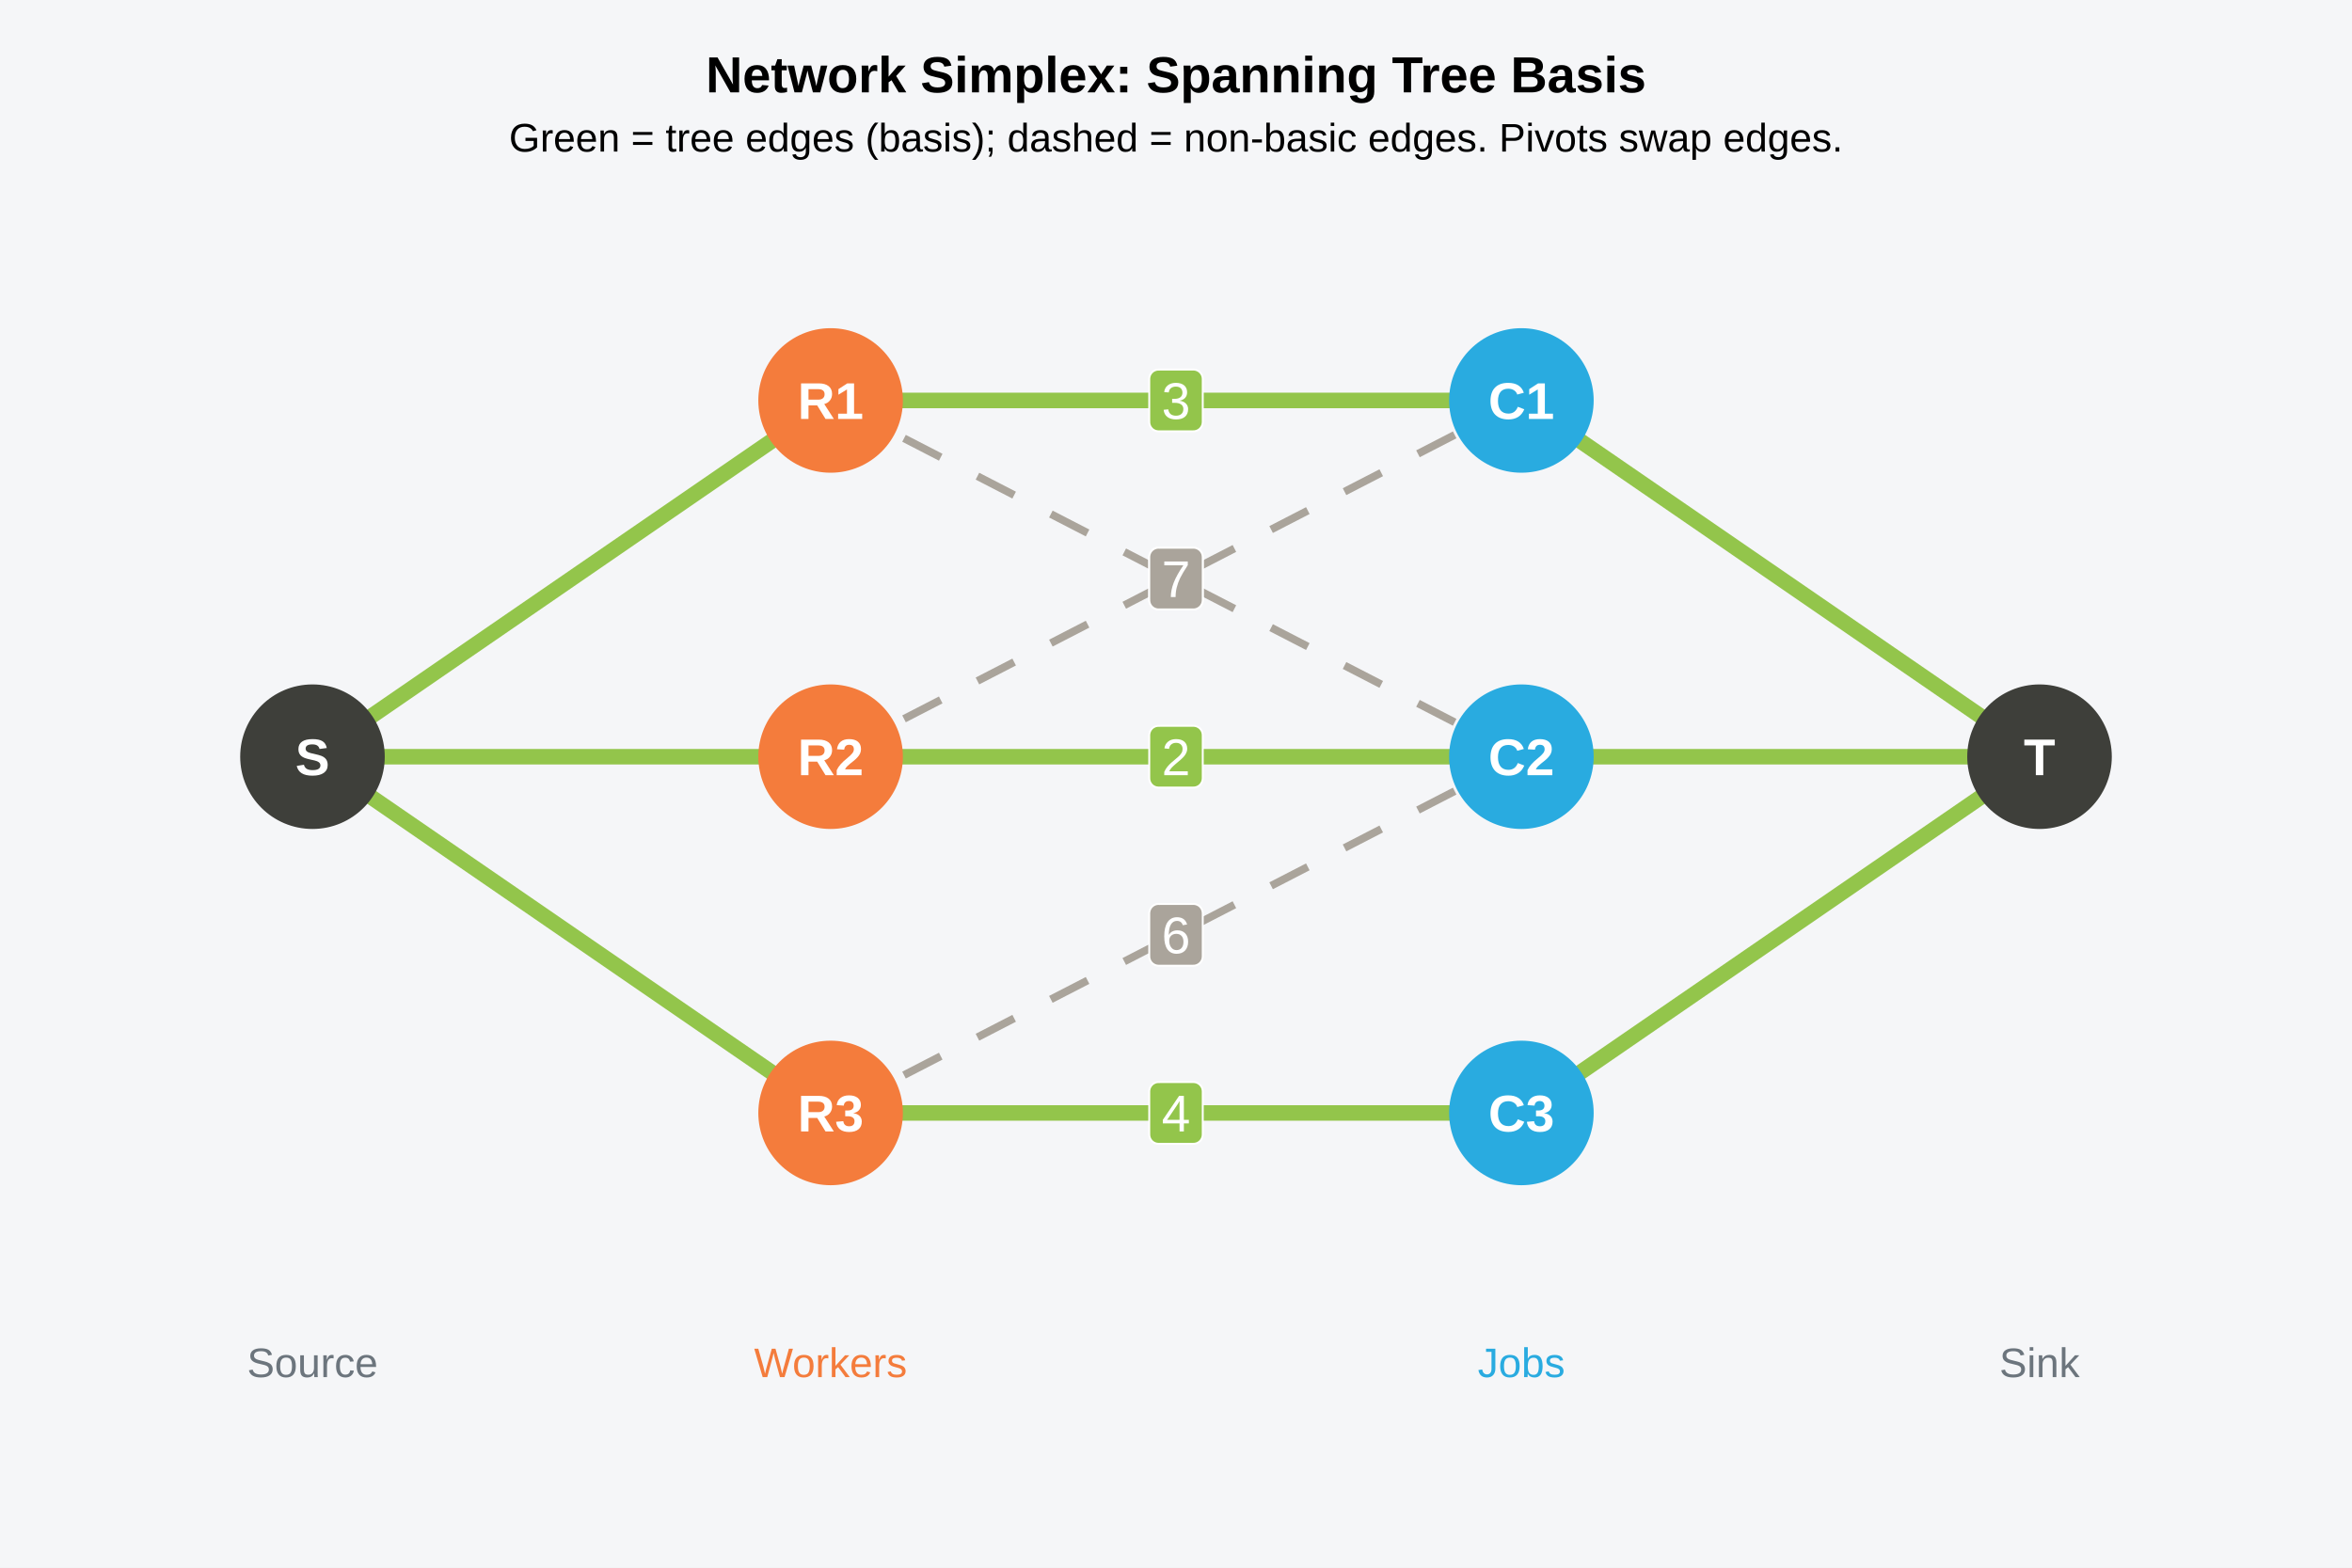
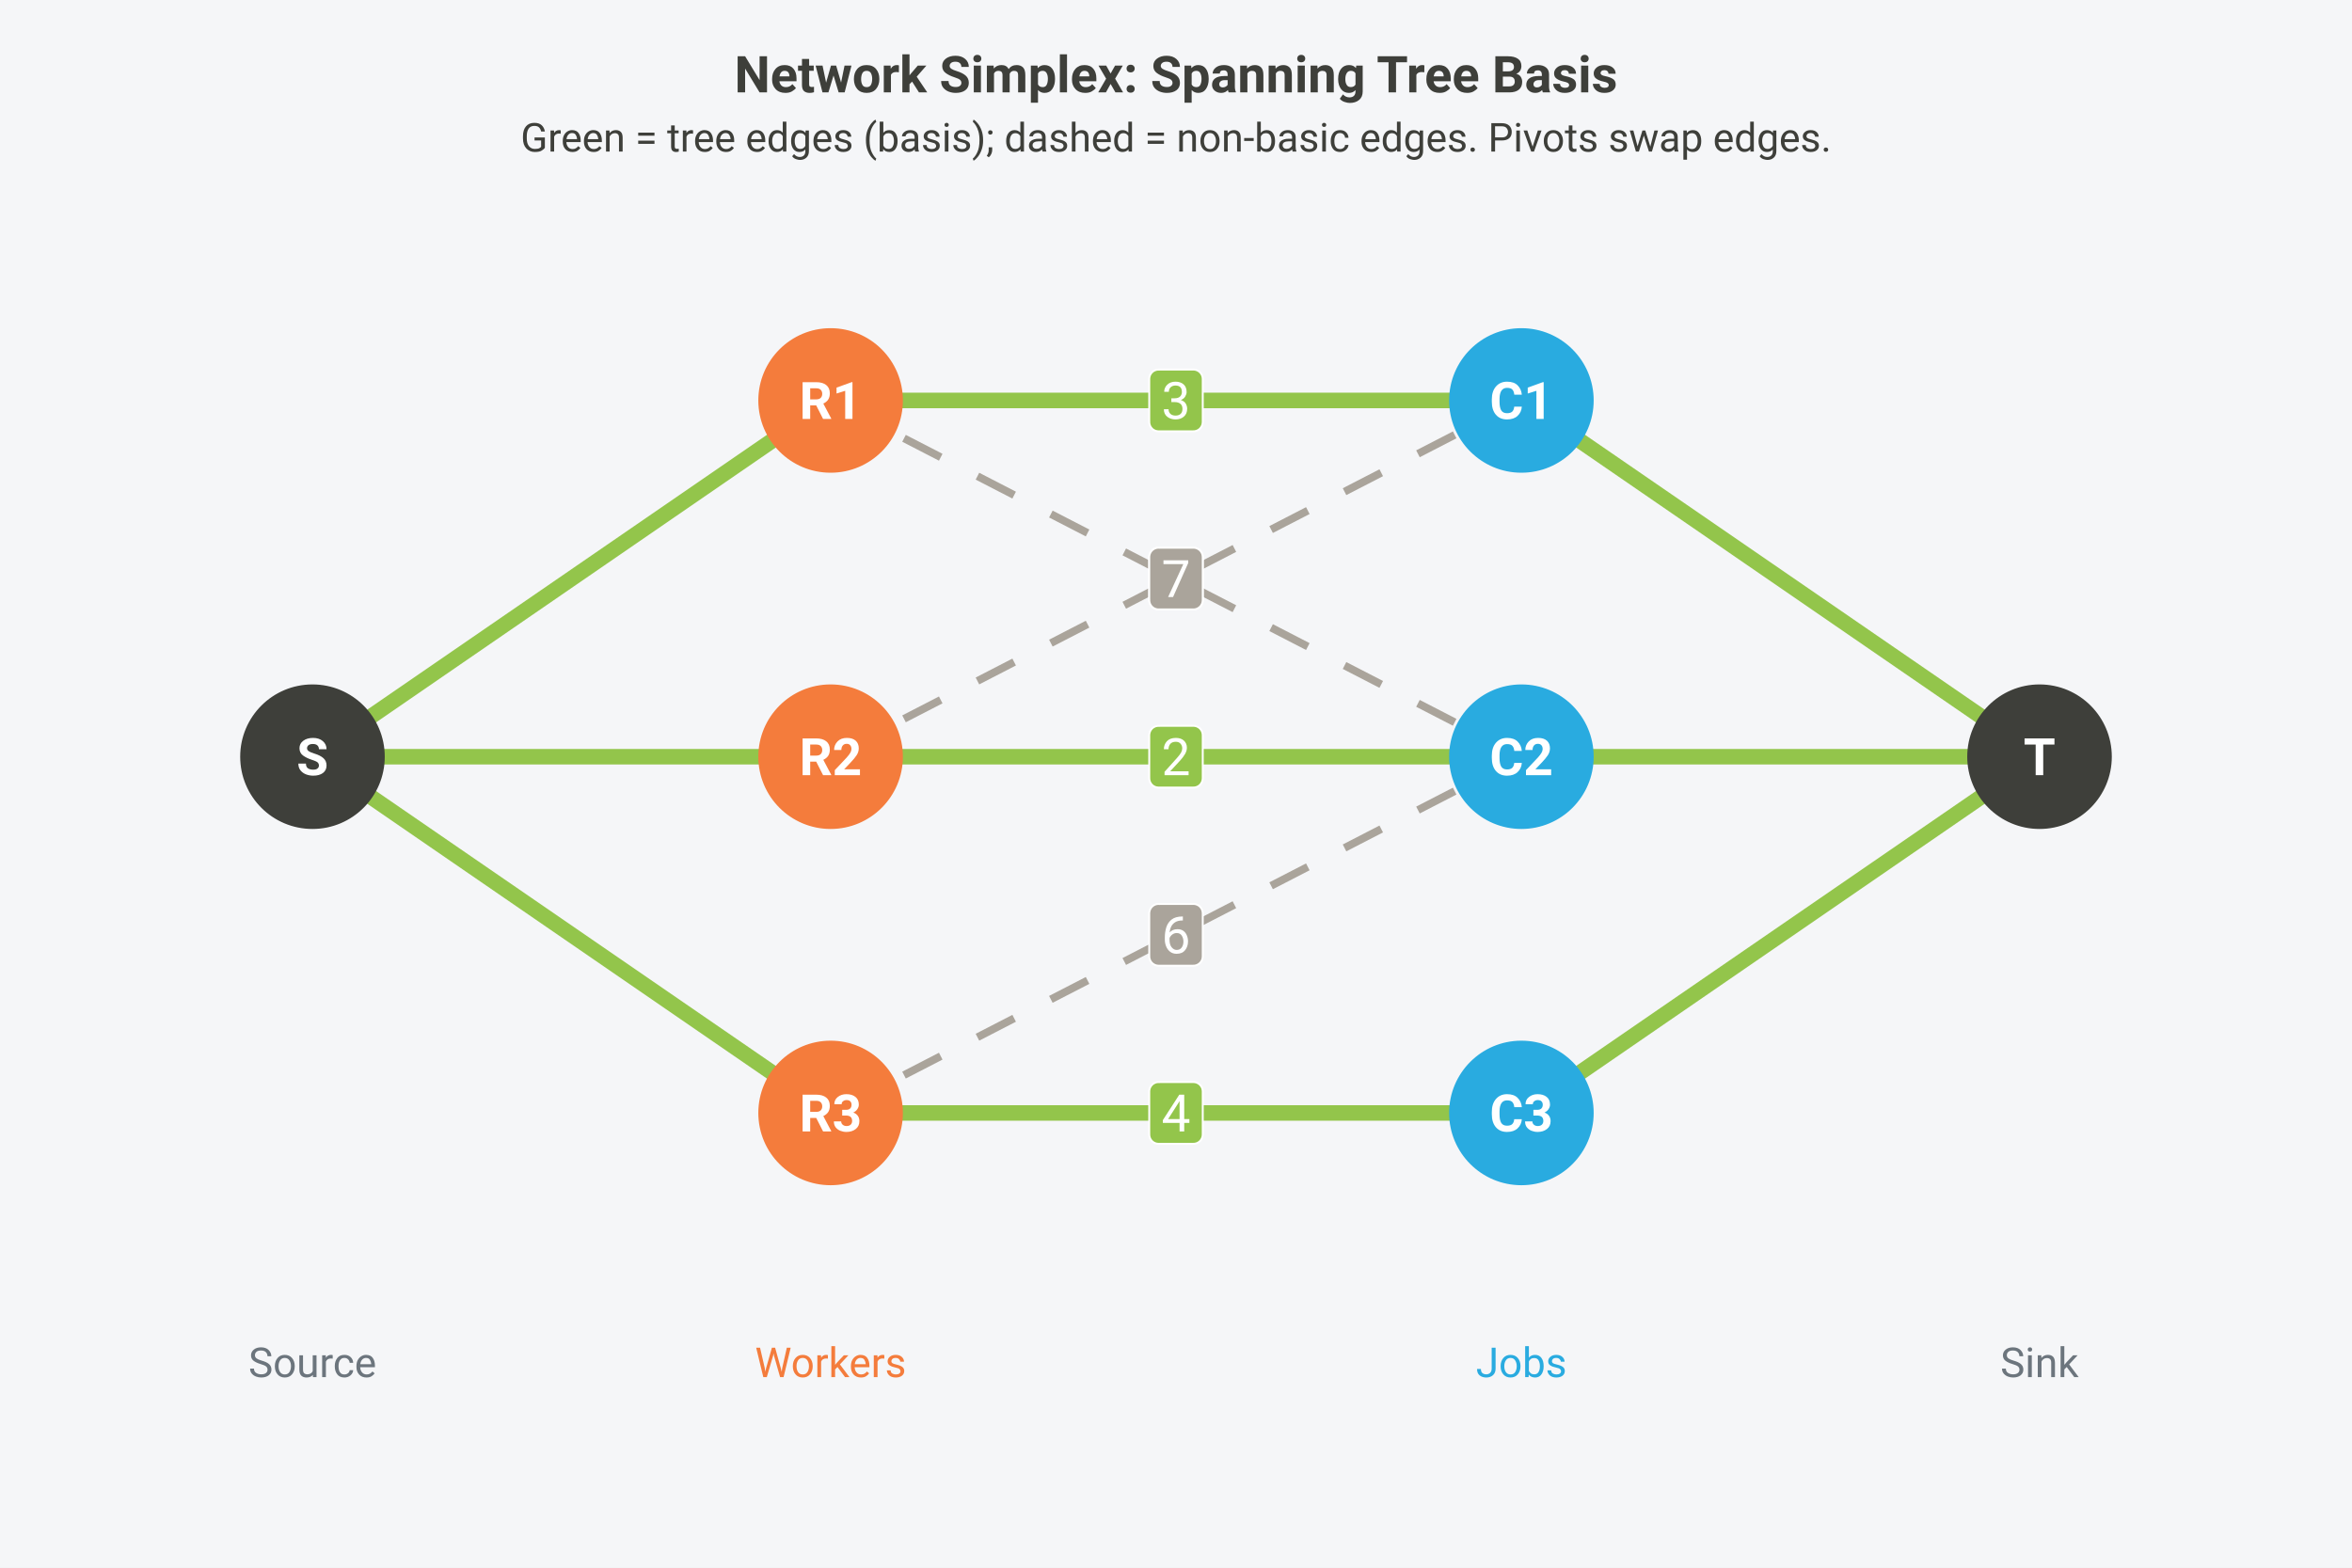
<svg xmlns="http://www.w3.org/2000/svg" width="648.00pt" height="432.00pt" viewBox="0 0 648.00 432.00">
  <g class="svglite">
    <defs>
      <style type="text/css">
-     .svglite line, .svglite polyline, .svglite polygon, .svglite path, .svglite rect, .svglite circle {
+     /* theme-aware-processed */
+     .svglite line, .svglite polyline, .svglite polygon, .svglite path, .svglite circle {
      fill: none;
-       stroke: #000000;
+       stroke: #3E3F3A;
+       stroke-linecap: round;
+       stroke-linejoin: round;
+       stroke-miterlimit: 10.00;
+     }
+     .svglite &gt; g &gt; rect {
+       fill: none;
+       stroke: #3E3F3A;
      stroke-linecap: round;
      stroke-linejoin: round;
      stroke-miterlimit: 10.00;
    }
    .svglite text {
      white-space: pre;
+       fill: #3E3F3A;
    }
    .svglite g.glyphgroup path {
      fill: inherit;
      stroke: none;
    }
  </style>
    </defs>
    <rect width="100%" height="100%" style="stroke: none; fill: #F5F6F8;" />
    <defs>
      <clipPath id="cpMC4wMHw2NDguMDB8MC4wMHw0MzIuMDA=">
        <rect x="0.00" y="0.00" width="648.00" height="432.00" />
      </clipPath>
    </defs>
    <g clip-path="url(#cpMC4wMHw2NDguMDB8MC4wMHw0MzIuMDA=)">
-       <rect x="0.00" y="-0" width="648.00" height="432.00" style="stroke-width: 0.00; stroke: none;" />
-     </g>
+       <rect x="0.00" y="-0" width="648.00" height="432.00" style="stroke-width: 0.00; stroke: none;" /> fill: #F5F6F8;' /&gt;
+ </g>
    <defs>
      <clipPath id="cpOS45Nnw2MzguMDR8NDQuMDh8NDIyLjA0">
        <rect x="9.96" y="44.08" width="628.07" height="377.95" />
      </clipPath>
    </defs>
    <g clip-path="url(#cpOS45Nnw2MzguMDR8NDQuMDh8NDIyLjA0)">
      <line x1="228.84" y1="110.35" x2="419.16" y2="208.52" style="stroke-width: 2.13; stroke: #AAA49B; stroke-dasharray: 11.38,11.38; stroke-linecap: butt;" />
      <line x1="228.84" y1="208.52" x2="419.16" y2="110.35" style="stroke-width: 2.13; stroke: #AAA49B; stroke-dasharray: 11.38,11.38; stroke-linecap: butt;" />
      <line x1="228.84" y1="306.69" x2="419.16" y2="208.52" style="stroke-width: 2.13; stroke: #AAA49B; stroke-dasharray: 11.38,11.38; stroke-linecap: butt;" />
      <line x1="86.09" y1="208.52" x2="228.84" y2="110.35" style="stroke-width: 4.27; stroke: #93C54B; stroke-linecap: butt;" />
      <line x1="86.09" y1="208.52" x2="228.84" y2="208.52" style="stroke-width: 4.27; stroke: #93C54B; stroke-linecap: butt;" />
      <line x1="86.09" y1="208.52" x2="228.84" y2="306.69" style="stroke-width: 4.27; stroke: #93C54B; stroke-linecap: butt;" />
      <line x1="228.84" y1="110.35" x2="419.16" y2="110.35" style="stroke-width: 4.27; stroke: #93C54B; stroke-linecap: butt;" />
      <line x1="228.84" y1="208.52" x2="419.16" y2="208.52" style="stroke-width: 4.27; stroke: #93C54B; stroke-linecap: butt;" />
      <line x1="228.84" y1="306.69" x2="419.16" y2="306.69" style="stroke-width: 4.27; stroke: #93C54B; stroke-linecap: butt;" />
      <line x1="419.16" y1="110.35" x2="561.91" y2="208.52" style="stroke-width: 4.27; stroke: #93C54B; stroke-linecap: butt;" />
      <line x1="419.16" y1="208.52" x2="561.91" y2="208.52" style="stroke-width: 4.27; stroke: #93C54B; stroke-linecap: butt;" />
      <line x1="419.16" y1="306.69" x2="561.91" y2="208.52" style="stroke-width: 4.27; stroke: #93C54B; stroke-linecap: butt;" />
      <polygon points="319.19,118.85 328.81,118.85 328.70,118.85 329.12,118.83 329.52,118.75 329.90,118.61 330.26,118.40 330.58,118.14 330.85,117.83 331.07,117.48 331.24,117.10 331.33,116.70 331.37,116.29 331.37,116.29 331.37,104.40 331.37,104.40 331.33,103.99 331.24,103.59 331.07,103.21 330.85,102.87 330.58,102.56 330.26,102.30 329.90,102.09 329.52,101.94 329.12,101.86 328.81,101.84 319.19,101.84 319.50,101.86 319.09,101.85 318.68,101.90 318.29,102.01 317.91,102.19 317.57,102.42 317.28,102.71 317.03,103.04 316.84,103.40 316.71,103.79 316.64,104.20 316.63,104.40 316.63,116.29 316.64,116.09 316.64,116.50 316.71,116.91 316.84,117.30 317.03,117.66 317.28,117.99 317.57,118.28 317.91,118.51 318.29,118.69 318.68,118.80 319.09,118.85 " style="stroke-width: 0.53; stroke: #FFFFFF; fill: #93C54B;" />
-       <text x="324.00" y="115.44" text-anchor="middle" style="font-size: 14.23px;fill: #FFFFFF; font-family: &quot;Arial&quot;;" textLength="7.91px" lengthAdjust="spacingAndGlyphs">3</text>
+       <text x="324.00" y="115.44" text-anchor="middle" style="font-size: 14.23px;fill: #FFFFFF; font-family: &quot;Roboto&quot;, -apple-system, BlinkMacSystemFont, &quot;Segoe UI&quot;, system-ui, sans-serif;" textLength="7.91px" lengthAdjust="spacingAndGlyphs">3</text>
      <polygon points="319.19,167.94 328.81,167.94 328.70,167.94 329.12,167.92 329.52,167.84 329.90,167.69 330.26,167.48 330.58,167.22 330.85,166.92 331.07,166.57 331.24,166.19 331.33,165.79 331.37,165.38 331.37,165.38 331.37,153.49 331.37,153.49 331.33,153.08 331.24,152.68 331.07,152.30 330.85,151.95 330.58,151.64 330.26,151.38 329.90,151.18 329.52,151.03 329.12,150.95 328.81,150.93 319.19,150.93 319.50,150.95 319.09,150.93 318.68,150.98 318.29,151.10 317.91,151.27 317.57,151.51 317.28,151.79 317.03,152.12 316.84,152.49 316.71,152.88 316.64,153.28 316.63,153.49 316.63,165.38 316.64,165.17 316.64,165.58 316.71,165.99 316.84,166.38 317.03,166.75 317.28,167.08 317.57,167.36 317.91,167.60 318.29,167.77 318.68,167.89 319.09,167.94 " style="stroke-width: 0.53; stroke: #FFFFFF; fill: #AAA49B;" />
-       <text x="324.00" y="164.52" text-anchor="middle" style="font-size: 14.23px;fill: #FFFFFF; font-family: &quot;Arial&quot;;" textLength="7.91px" lengthAdjust="spacingAndGlyphs">5</text>
+       <text x="324.00" y="164.52" text-anchor="middle" style="font-size: 14.23px;fill: #FFFFFF; font-family: &quot;Roboto&quot;, -apple-system, BlinkMacSystemFont, &quot;Segoe UI&quot;, system-ui, sans-serif;" textLength="7.91px" lengthAdjust="spacingAndGlyphs">5</text>
      <polygon points="319.19,217.02 328.81,217.02 328.70,217.02 329.12,217.00 329.52,216.92 329.90,216.78 330.26,216.57 330.58,216.31 330.85,216.00 331.07,215.65 331.24,215.27 331.33,214.87 331.37,214.46 331.37,214.46 331.37,202.57 331.37,202.57 331.33,202.16 331.24,201.76 331.07,201.38 330.85,201.04 330.58,200.73 330.26,200.47 329.90,200.26 329.52,200.11 329.12,200.03 328.81,200.01 319.19,200.01 319.50,200.03 319.09,200.02 318.68,200.07 318.29,200.18 317.91,200.36 317.57,200.59 317.28,200.88 317.03,201.21 316.84,201.57 316.71,201.96 316.64,202.37 316.63,202.57 316.63,214.46 316.64,214.26 316.64,214.67 316.71,215.08 316.84,215.47 317.03,215.83 317.28,216.16 317.57,216.45 317.91,216.68 318.29,216.86 318.68,216.97 319.09,217.02 " style="stroke-width: 0.53; stroke: #FFFFFF; fill: #93C54B;" />
-       <text x="324.00" y="213.61" text-anchor="middle" style="font-size: 14.23px;fill: #FFFFFF; font-family: &quot;Arial&quot;;" textLength="7.91px" lengthAdjust="spacingAndGlyphs">2</text>
+       <text x="324.00" y="213.61" text-anchor="middle" style="font-size: 14.23px;fill: #FFFFFF; font-family: &quot;Roboto&quot;, -apple-system, BlinkMacSystemFont, &quot;Segoe UI&quot;, system-ui, sans-serif;" textLength="7.91px" lengthAdjust="spacingAndGlyphs">2</text>
      <polygon points="319.19,167.94 328.81,167.94 328.70,167.94 329.12,167.92 329.52,167.84 329.90,167.69 330.26,167.48 330.58,167.22 330.85,166.92 331.07,166.57 331.24,166.19 331.33,165.79 331.37,165.38 331.37,165.38 331.37,153.49 331.37,153.49 331.33,153.08 331.24,152.68 331.07,152.30 330.85,151.95 330.58,151.64 330.26,151.38 329.90,151.18 329.52,151.03 329.12,150.95 328.81,150.93 319.19,150.93 319.50,150.95 319.09,150.93 318.68,150.98 318.29,151.10 317.91,151.27 317.57,151.51 317.28,151.79 317.03,152.12 316.84,152.49 316.71,152.88 316.64,153.28 316.63,153.49 316.63,165.38 316.64,165.17 316.64,165.58 316.71,165.99 316.84,166.38 317.03,166.75 317.28,167.08 317.57,167.36 317.91,167.60 318.29,167.77 318.68,167.89 319.09,167.94 " style="stroke-width: 0.53; stroke: #FFFFFF; fill: #AAA49B;" />
-       <text x="324.00" y="164.52" text-anchor="middle" style="font-size: 14.23px;fill: #FFFFFF; font-family: &quot;Arial&quot;;" textLength="7.91px" lengthAdjust="spacingAndGlyphs">7</text>
+       <text x="324.00" y="164.52" text-anchor="middle" style="font-size: 14.23px;fill: #FFFFFF; font-family: &quot;Roboto&quot;, -apple-system, BlinkMacSystemFont, &quot;Segoe UI&quot;, system-ui, sans-serif;" textLength="7.91px" lengthAdjust="spacingAndGlyphs">7</text>
      <polygon points="319.19,315.19 328.81,315.19 328.70,315.19 329.12,315.17 329.52,315.09 329.90,314.95 330.26,314.74 330.58,314.48 330.85,314.17 331.07,313.82 331.24,313.44 331.33,313.04 331.37,312.63 331.37,312.63 331.37,300.74 331.37,300.74 331.33,300.33 331.24,299.93 331.07,299.55 330.85,299.21 330.58,298.90 330.26,298.64 329.90,298.43 329.52,298.28 329.12,298.20 328.81,298.18 319.19,298.18 319.50,298.20 319.09,298.19 318.68,298.23 318.29,298.35 317.91,298.53 317.57,298.76 317.28,299.05 317.03,299.38 316.84,299.74 316.71,300.13 316.64,300.54 316.63,300.74 316.63,312.63 316.64,312.43 316.64,312.84 316.71,313.24 316.84,313.64 317.03,314.00 317.28,314.33 317.57,314.62 317.91,314.85 318.29,315.03 318.68,315.14 319.09,315.19 " style="stroke-width: 0.53; stroke: #FFFFFF; fill: #93C54B;" />
-       <text x="324.00" y="311.78" text-anchor="middle" style="font-size: 14.23px;fill: #FFFFFF; font-family: &quot;Arial&quot;;" textLength="7.91px" lengthAdjust="spacingAndGlyphs">4</text>
+       <text x="324.00" y="311.78" text-anchor="middle" style="font-size: 14.23px;fill: #FFFFFF; font-family: &quot;Roboto&quot;, -apple-system, BlinkMacSystemFont, &quot;Segoe UI&quot;, system-ui, sans-serif;" textLength="7.91px" lengthAdjust="spacingAndGlyphs">4</text>
      <polygon points="319.19,266.11 328.81,266.11 328.70,266.11 329.12,266.09 329.52,266.01 329.90,265.86 330.26,265.65 330.58,265.39 330.85,265.09 331.07,264.74 331.24,264.36 331.33,263.96 331.37,263.55 331.37,263.55 331.37,251.66 331.37,251.66 331.33,251.25 331.24,250.85 331.07,250.47 330.85,250.12 330.58,249.81 330.26,249.55 329.90,249.35 329.52,249.20 329.12,249.12 328.81,249.10 319.19,249.10 319.50,249.12 319.09,249.10 318.68,249.15 318.29,249.26 317.91,249.44 317.57,249.68 317.28,249.96 317.03,250.29 316.84,250.66 316.71,251.05 316.64,251.45 316.63,251.66 316.63,263.55 316.64,263.34 316.64,263.75 316.71,264.16 316.84,264.55 317.03,264.92 317.28,265.25 317.57,265.53 317.91,265.76 318.29,265.94 318.68,266.06 319.09,266.11 " style="stroke-width: 0.53; stroke: #FFFFFF; fill: #AAA49B;" />
-       <text x="324.00" y="262.69" text-anchor="middle" style="font-size: 14.23px;fill: #FFFFFF; font-family: &quot;Arial&quot;;" textLength="7.91px" lengthAdjust="spacingAndGlyphs">6</text>
+       <text x="324.00" y="262.69" text-anchor="middle" style="font-size: 14.23px;fill: #FFFFFF; font-family: &quot;Roboto&quot;, -apple-system, BlinkMacSystemFont, &quot;Segoe UI&quot;, system-ui, sans-serif;" textLength="7.91px" lengthAdjust="spacingAndGlyphs">6</text>
      <circle cx="86.09" cy="208.52" r="19.56" style="stroke-width: 0.71; stroke: #3E3F3A; fill: #3E3F3A;" />
      <circle cx="561.91" cy="208.52" r="19.56" style="stroke-width: 0.71; stroke: #3E3F3A; fill: #3E3F3A;" />
      <circle cx="228.84" cy="110.35" r="19.56" style="stroke-width: 0.71; stroke: #F47C3C; fill: #F47C3C;" />
      <circle cx="228.84" cy="208.52" r="19.56" style="stroke-width: 0.71; stroke: #F47C3C; fill: #F47C3C;" />
      <circle cx="228.84" cy="306.69" r="19.56" style="stroke-width: 0.71; stroke: #F47C3C; fill: #F47C3C;" />
      <circle cx="419.16" cy="110.35" r="19.56" style="stroke-width: 0.71; stroke: #29ABE0; fill: #29ABE0;" />
      <circle cx="419.16" cy="208.52" r="19.56" style="stroke-width: 0.71; stroke: #29ABE0; fill: #29ABE0;" />
      <circle cx="419.16" cy="306.69" r="19.56" style="stroke-width: 0.71; stroke: #29ABE0; fill: #29ABE0;" />
-       <text x="86.09" y="213.61" text-anchor="middle" style="font-size: 14.23px; font-weight: bold;fill: #FFFFFF; font-family: &quot;Arial&quot;;" textLength="9.48px" lengthAdjust="spacingAndGlyphs">S</text>
-       <text x="228.84" y="115.44" text-anchor="middle" style="font-size: 14.23px; font-weight: bold;fill: #FFFFFF; font-family: &quot;Arial&quot;;" textLength="18.17px" lengthAdjust="spacingAndGlyphs">R1</text>
-       <text x="228.84" y="213.61" text-anchor="middle" style="font-size: 14.23px; font-weight: bold;fill: #FFFFFF; font-family: &quot;Arial&quot;;" textLength="18.17px" lengthAdjust="spacingAndGlyphs">R2</text>
-       <text x="228.84" y="311.78" text-anchor="middle" style="font-size: 14.23px; font-weight: bold;fill: #FFFFFF; font-family: &quot;Arial&quot;;" textLength="18.17px" lengthAdjust="spacingAndGlyphs">R3</text>
-       <text x="419.16" y="115.44" text-anchor="middle" style="font-size: 14.23px; font-weight: bold;fill: #FFFFFF; font-family: &quot;Arial&quot;;" textLength="18.17px" lengthAdjust="spacingAndGlyphs">C1</text>
-       <text x="419.16" y="213.61" text-anchor="middle" style="font-size: 14.23px; font-weight: bold;fill: #FFFFFF; font-family: &quot;Arial&quot;;" textLength="18.17px" lengthAdjust="spacingAndGlyphs">C2</text>
-       <text x="419.16" y="311.78" text-anchor="middle" style="font-size: 14.23px; font-weight: bold;fill: #FFFFFF; font-family: &quot;Arial&quot;;" textLength="18.17px" lengthAdjust="spacingAndGlyphs">C3</text>
-       <text x="561.91" y="213.61" text-anchor="middle" style="font-size: 14.23px; font-weight: bold;fill: #FFFFFF; font-family: &quot;Arial&quot;;" textLength="8.69px" lengthAdjust="spacingAndGlyphs">T</text>
-       <text x="86.09" y="379.48" text-anchor="middle" style="font-size: 11.38px;fill: #6C757D; font-family: &quot;Arial&quot;;" textLength="36.05px" lengthAdjust="spacingAndGlyphs">Source</text>
-       <text x="228.84" y="379.48" text-anchor="middle" style="font-size: 11.38px;fill: #F47C3C; font-family: &quot;Arial&quot;;" textLength="42.12px" lengthAdjust="spacingAndGlyphs">Workers</text>
-       <text x="419.16" y="379.48" text-anchor="middle" style="font-size: 11.38px;fill: #29ABE0; font-family: &quot;Arial&quot;;" textLength="24.03px" lengthAdjust="spacingAndGlyphs">Jobs</text>
-       <text x="561.91" y="379.48" text-anchor="middle" style="font-size: 11.38px;fill: #6C757D; font-family: &quot;Arial&quot;;" textLength="22.14px" lengthAdjust="spacingAndGlyphs">Sink</text>
+       <text x="86.09" y="213.61" text-anchor="middle" style="font-size: 14.23px; font-weight: bold;fill: #FFFFFF; font-family: &quot;Roboto&quot;, -apple-system, BlinkMacSystemFont, &quot;Segoe UI&quot;, system-ui, sans-serif;" textLength="9.48px" lengthAdjust="spacingAndGlyphs">S</text>
+       <text x="228.84" y="115.44" text-anchor="middle" style="font-size: 14.23px; font-weight: bold;fill: #FFFFFF; font-family: &quot;Roboto&quot;, -apple-system, BlinkMacSystemFont, &quot;Segoe UI&quot;, system-ui, sans-serif;" textLength="18.17px" lengthAdjust="spacingAndGlyphs">R1</text>
+       <text x="228.84" y="213.61" text-anchor="middle" style="font-size: 14.23px; font-weight: bold;fill: #FFFFFF; font-family: &quot;Roboto&quot;, -apple-system, BlinkMacSystemFont, &quot;Segoe UI&quot;, system-ui, sans-serif;" textLength="18.17px" lengthAdjust="spacingAndGlyphs">R2</text>
+       <text x="228.84" y="311.78" text-anchor="middle" style="font-size: 14.23px; font-weight: bold;fill: #FFFFFF; font-family: &quot;Roboto&quot;, -apple-system, BlinkMacSystemFont, &quot;Segoe UI&quot;, system-ui, sans-serif;" textLength="18.17px" lengthAdjust="spacingAndGlyphs">R3</text>
+       <text x="419.16" y="115.44" text-anchor="middle" style="font-size: 14.23px; font-weight: bold;fill: #FFFFFF; font-family: &quot;Roboto&quot;, -apple-system, BlinkMacSystemFont, &quot;Segoe UI&quot;, system-ui, sans-serif;" textLength="18.17px" lengthAdjust="spacingAndGlyphs">C1</text>
+       <text x="419.16" y="213.61" text-anchor="middle" style="font-size: 14.23px; font-weight: bold;fill: #FFFFFF; font-family: &quot;Roboto&quot;, -apple-system, BlinkMacSystemFont, &quot;Segoe UI&quot;, system-ui, sans-serif;" textLength="18.17px" lengthAdjust="spacingAndGlyphs">C2</text>
+       <text x="419.16" y="311.78" text-anchor="middle" style="font-size: 14.23px; font-weight: bold;fill: #FFFFFF; font-family: &quot;Roboto&quot;, -apple-system, BlinkMacSystemFont, &quot;Segoe UI&quot;, system-ui, sans-serif;" textLength="18.17px" lengthAdjust="spacingAndGlyphs">C3</text>
+       <text x="561.91" y="213.61" text-anchor="middle" style="font-size: 14.23px; font-weight: bold;fill: #FFFFFF; font-family: &quot;Roboto&quot;, -apple-system, BlinkMacSystemFont, &quot;Segoe UI&quot;, system-ui, sans-serif;" textLength="8.69px" lengthAdjust="spacingAndGlyphs">T</text>
+       <text x="86.09" y="379.48" text-anchor="middle" style="font-size: 11.38px;fill: #6C757D; font-family: &quot;Roboto&quot;, -apple-system, BlinkMacSystemFont, &quot;Segoe UI&quot;, system-ui, sans-serif;" textLength="36.05px" lengthAdjust="spacingAndGlyphs">Source</text>
+       <text x="228.84" y="379.48" text-anchor="middle" style="font-size: 11.38px;fill: #F47C3C; font-family: &quot;Roboto&quot;, -apple-system, BlinkMacSystemFont, &quot;Segoe UI&quot;, system-ui, sans-serif;" textLength="42.12px" lengthAdjust="spacingAndGlyphs">Workers</text>
+       <text x="419.16" y="379.48" text-anchor="middle" style="font-size: 11.38px;fill: #29ABE0; font-family: &quot;Roboto&quot;, -apple-system, BlinkMacSystemFont, &quot;Segoe UI&quot;, system-ui, sans-serif;" textLength="24.03px" lengthAdjust="spacingAndGlyphs">Jobs</text>
+       <text x="561.91" y="379.48" text-anchor="middle" style="font-size: 11.38px;fill: #6C757D; font-family: &quot;Roboto&quot;, -apple-system, BlinkMacSystemFont, &quot;Segoe UI&quot;, system-ui, sans-serif;" textLength="22.14px" lengthAdjust="spacingAndGlyphs">Sink</text>
    </g>
    <g clip-path="url(#cpMC4wMHw2NDguMDB8MC4wMHw0MzIuMDA=)">
-       <text x="324.00" y="41.77" text-anchor="middle" style="font-size: 11.00px; font-family: &quot;Arial&quot;;" textLength="367.78px" lengthAdjust="spacingAndGlyphs">Green = tree edges (basis); dashed = non-basic edges. Pivots swap edges.</text>
-       <text x="324.00" y="25.46" text-anchor="middle" style="font-size: 14.00px; font-weight: bold; font-family: &quot;Arial&quot;;" textLength="259.02px" lengthAdjust="spacingAndGlyphs">Network Simplex: Spanning Tree Basis</text>
+       <text x="324.00" y="41.77" text-anchor="middle" style="font-size: 11.00px; font-family: &quot;Roboto&quot;, -apple-system, BlinkMacSystemFont, &quot;Segoe UI&quot;, system-ui, sans-serif;" textLength="367.78px" lengthAdjust="spacingAndGlyphs">Green = tree edges (basis); dashed = non-basic edges. Pivots swap edges.</text>
+       <text x="324.00" y="25.46" text-anchor="middle" style="font-size: 14.00px; font-weight: bold; font-family: &quot;Roboto&quot;, -apple-system, BlinkMacSystemFont, &quot;Segoe UI&quot;, system-ui, sans-serif;" textLength="259.02px" lengthAdjust="spacingAndGlyphs">Network Simplex: Spanning Tree Basis</text>
    </g>
  </g>
</svg>
